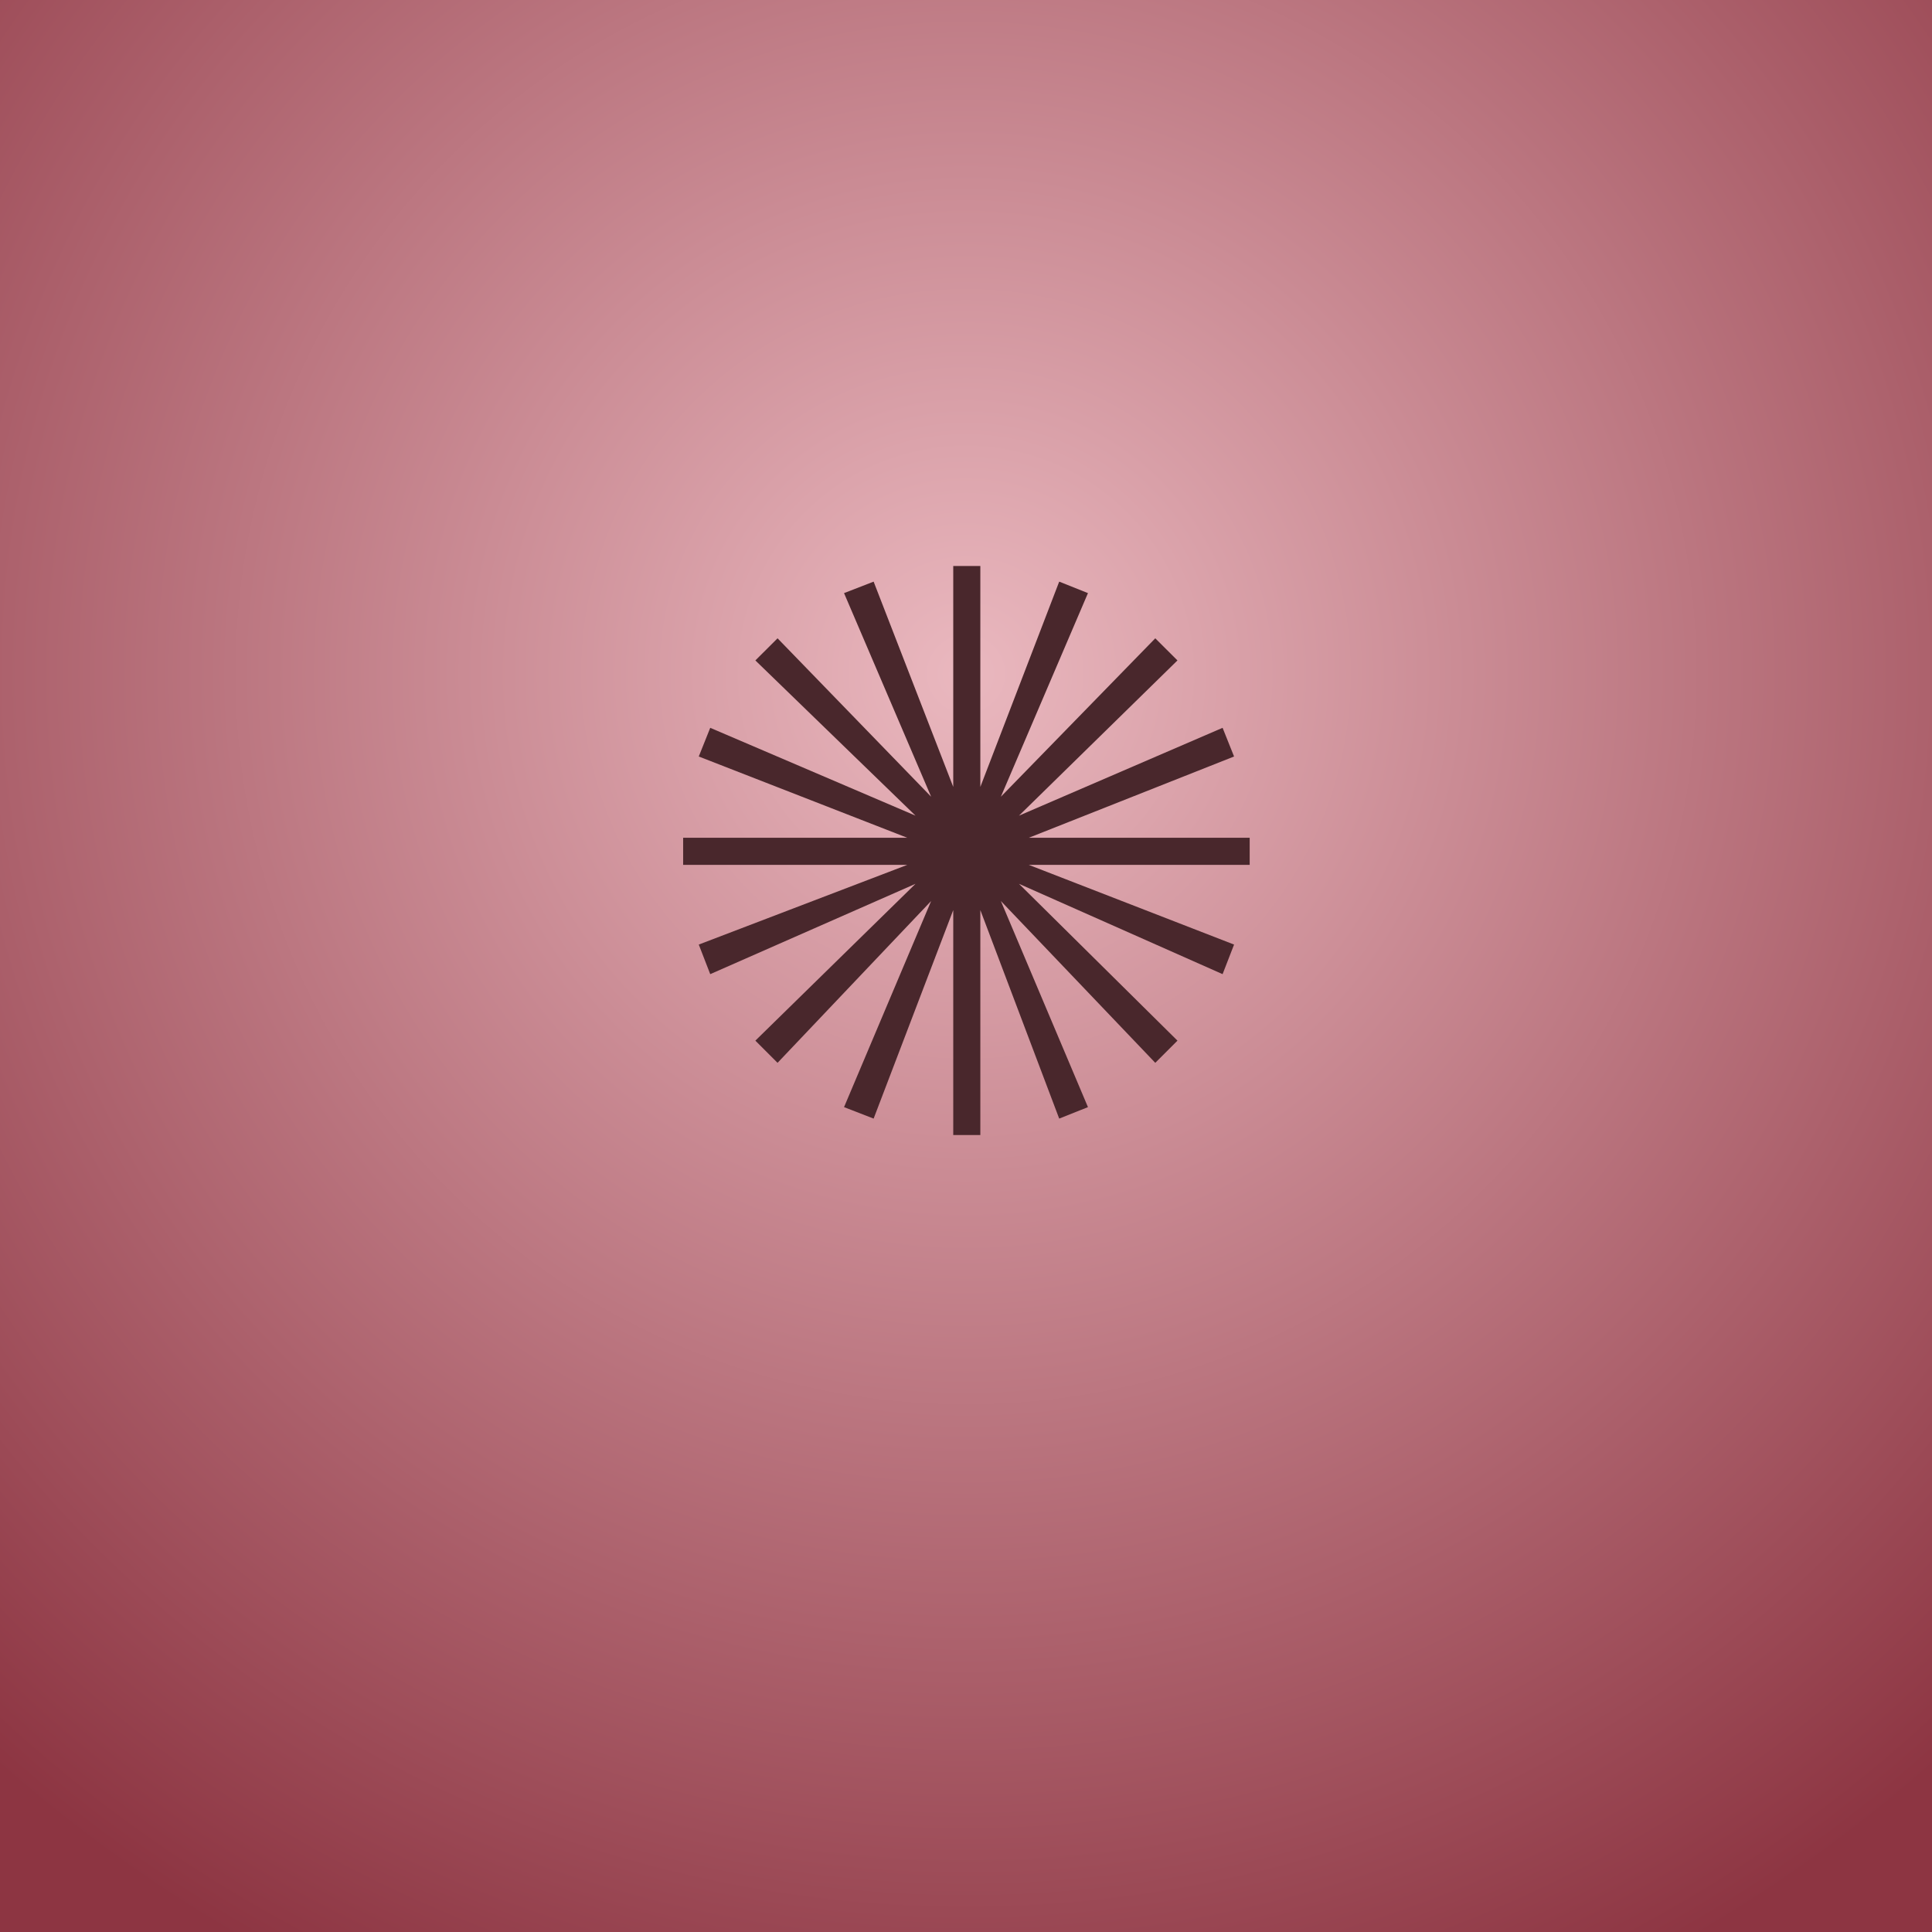
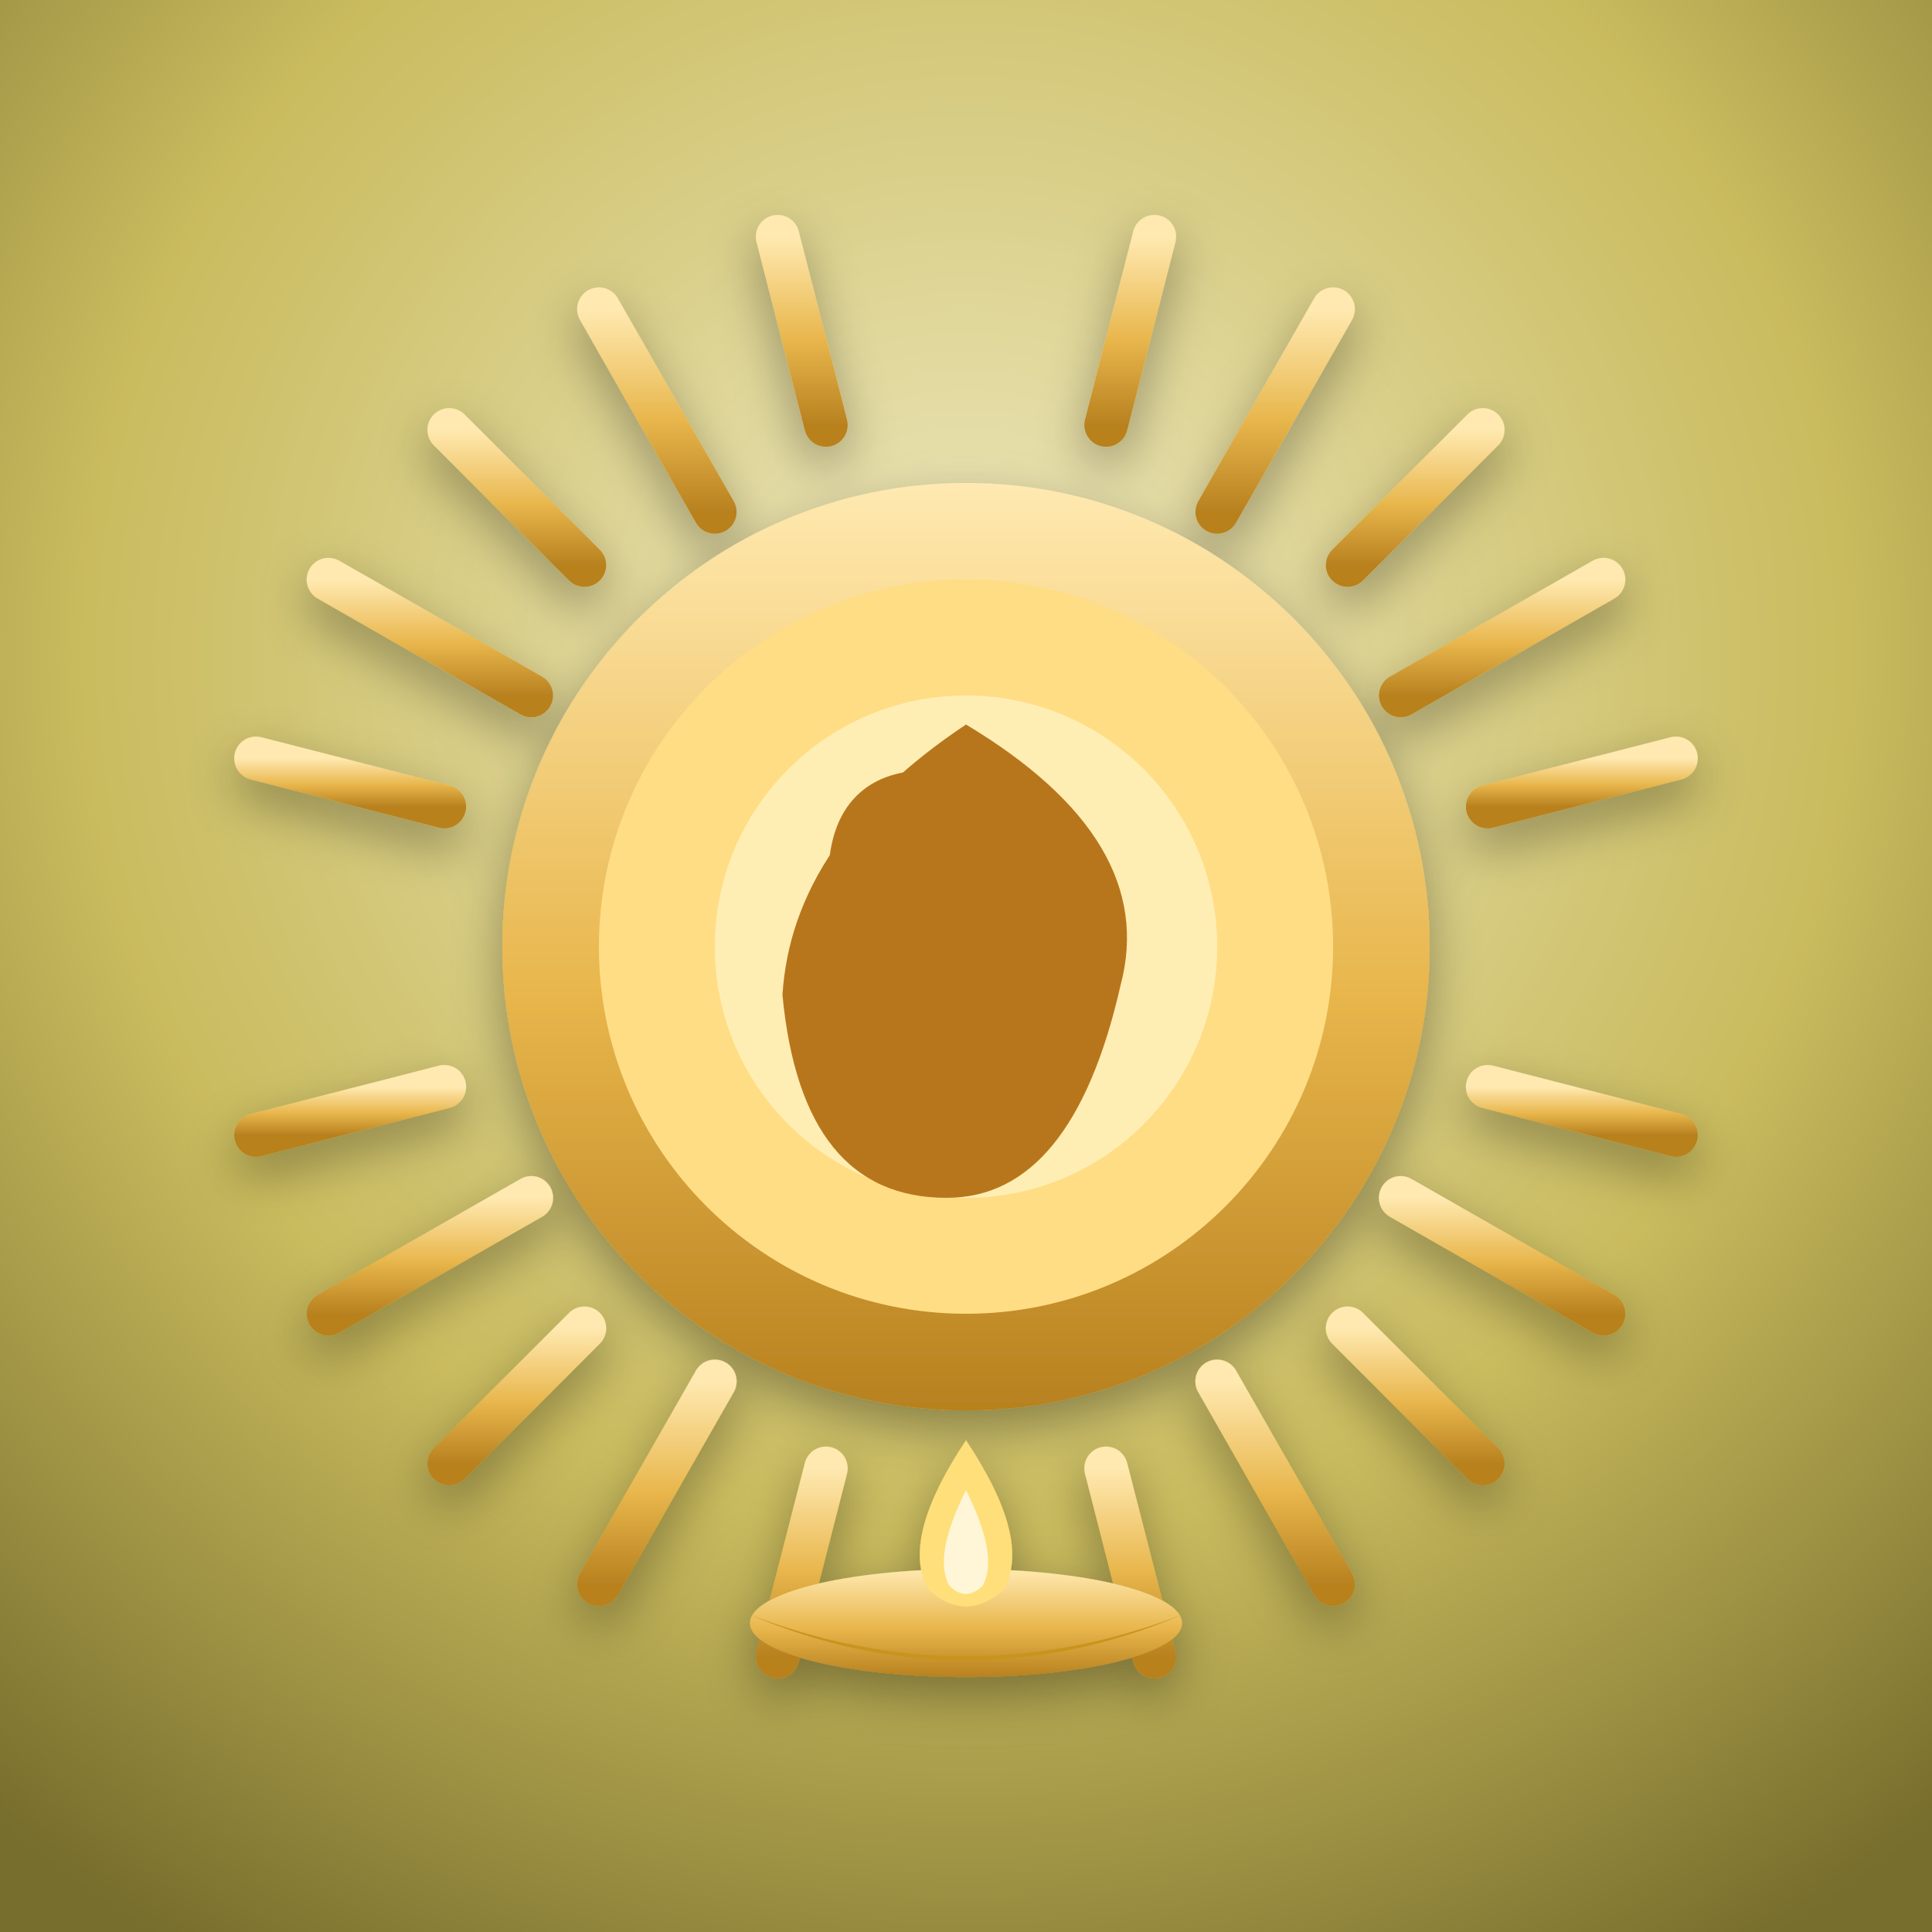
- <svg xmlns="http://www.w3.org/2000/svg" width="400" height="400" viewBox="0 0 400 400">
+ <svg xmlns="http://www.w3.org/2000/svg" width="400" height="400" viewBox="0 0 400 400" role="img" aria-label="Gayatri">
  <defs>
-     <radialGradient id="g" cx="50%" cy="35%" r="75%">
-       <stop offset="0%" stop-color="hsl(351,55%,82%)" />
-       <stop offset="100%" stop-color="hsl(351,45%,38%)" />
+     <radialGradient id="bg" cx="50%" cy="34%" r="78%">
+       <stop offset="0%" stop-color="hsl(52,58%,84%)" />
+       <stop offset="58%" stop-color="hsl(52,50%,58%)" />
+       <stop offset="100%" stop-color="hsl(52,46%,32%)" />
    </radialGradient>
+     <linearGradient id="gold" x1="0" y1="0" x2="0" y2="1">
+       <stop offset="0%" stop-color="#ffe9b0" />
+       <stop offset="55%" stop-color="#e8b64c" />
+       <stop offset="100%" stop-color="#b8811f" />
+     </linearGradient>
+     <linearGradient id="pale" x1="0" y1="0" x2="0" y2="1">
+       <stop offset="0%" stop-color="#fffdf6" />
+       <stop offset="100%" stop-color="#e6dcc4" />
+     </linearGradient>
+     <filter id="soft" x="-25%" y="-25%" width="150%" height="150%">
+       <feDropShadow dx="0" dy="4" stdDeviation="5" flood-color="#000" flood-opacity=".33" />
+     </filter>
  </defs>
-   <rect width="400" height="400" fill="url(#g)" />
-   <text x="200" y="235" font-family="Georgia,serif" font-size="170" fill="hsl(351,30%,22%)" text-anchor="middle">✺</text>
+   <rect width="400" height="400" fill="url(#bg)" />
+   <g filter="url(#soft)">
+     <g transform="translate(200 196)">
+       <g stroke="url(#gold)" stroke-width="9" stroke-linecap="round">
+         <path d="M104 0 L152 0" />
+         <path d="M108 29 L147 39" />
+         <path d="M90 52 L132 76" />
+         <path d="M79 79 L107 107" />
+         <path d="M52 90 L76 132" />
+         <path d="M29 108 L39 147" />
+         <path d="M0 104 L0 152" />
+         <path d="M-29 108 L-39 147" />
+         <path d="M-52 90 L-76 132" />
+         <path d="M-79 79 L-107 107" />
+         <path d="M-90 52 L-132 76" />
+         <path d="M-108 29 L-147 39" />
+         <path d="M-104 0 L-152 0" />
+         <path d="M-108 -29 L-147 -39" />
+         <path d="M-90 -52 L-132 -76" />
+         <path d="M-79 -79 L-107 -107" />
+         <path d="M-52 -90 L-76 -132" />
+         <path d="M-29 -108 L-39 -147" />
+         <path d="M0 -104 L0 -152" />
+         <path d="M29 -108 L39 -147" />
+         <path d="M52 -90 L76 -132" />
+         <path d="M79 -79 L107 -107" />
+         <path d="M90 -52 L132 -76" />
+         <path d="M108 -29 L147 -39" />
+       </g>
+       <circle r="96" fill="url(#gold)" />
+       <circle r="76" fill="#ffdd85" />
+       <circle r="52" fill="#ffeeb4" />
+       <g fill="#b8761d">
+         <path d="M0 -46 Q40 -22 32 8 Q22 52 -4 52 Q-34 52 -38 10 Q-36 -22 0 -46Z" />
+       </g>
+       <g fill="none" stroke="#b8761d" stroke-width="9" stroke-linecap="round">
+         <path d="M-24 -14 Q-24 -32 -8 -32 Q8 -32 8 -14 Q8 4 -8 4 Q-24 4 -24 -14Z" />
+         <path d="M-8 -22 Q-8 -6 -2 4" />
+       </g>
+       <g transform="translate(0 128)">
+         <g transform="translate(0 0) scale(0.86)">
+           <ellipse cx="0" cy="14" rx="52" ry="13" fill="url(#gold)" />
+           <path d="M-52 12 Q0 34 52 12 Q26 22 0 22 Q-26 22 -52 12Z" fill="#c8941f" />
+           <path d="M0 -30 Q16 -6 9 6 Q0 14 -9 6 Q-16 -6 0 -30Z" fill="#ffdf7a" />
+           <path d="M0 -18 Q8 -2 4 5 Q0 9 -4 5 Q-8 -2 0 -18Z" fill="#fff6d8" />
+         </g>
+       </g>
+     </g>
+   </g>
</svg>
